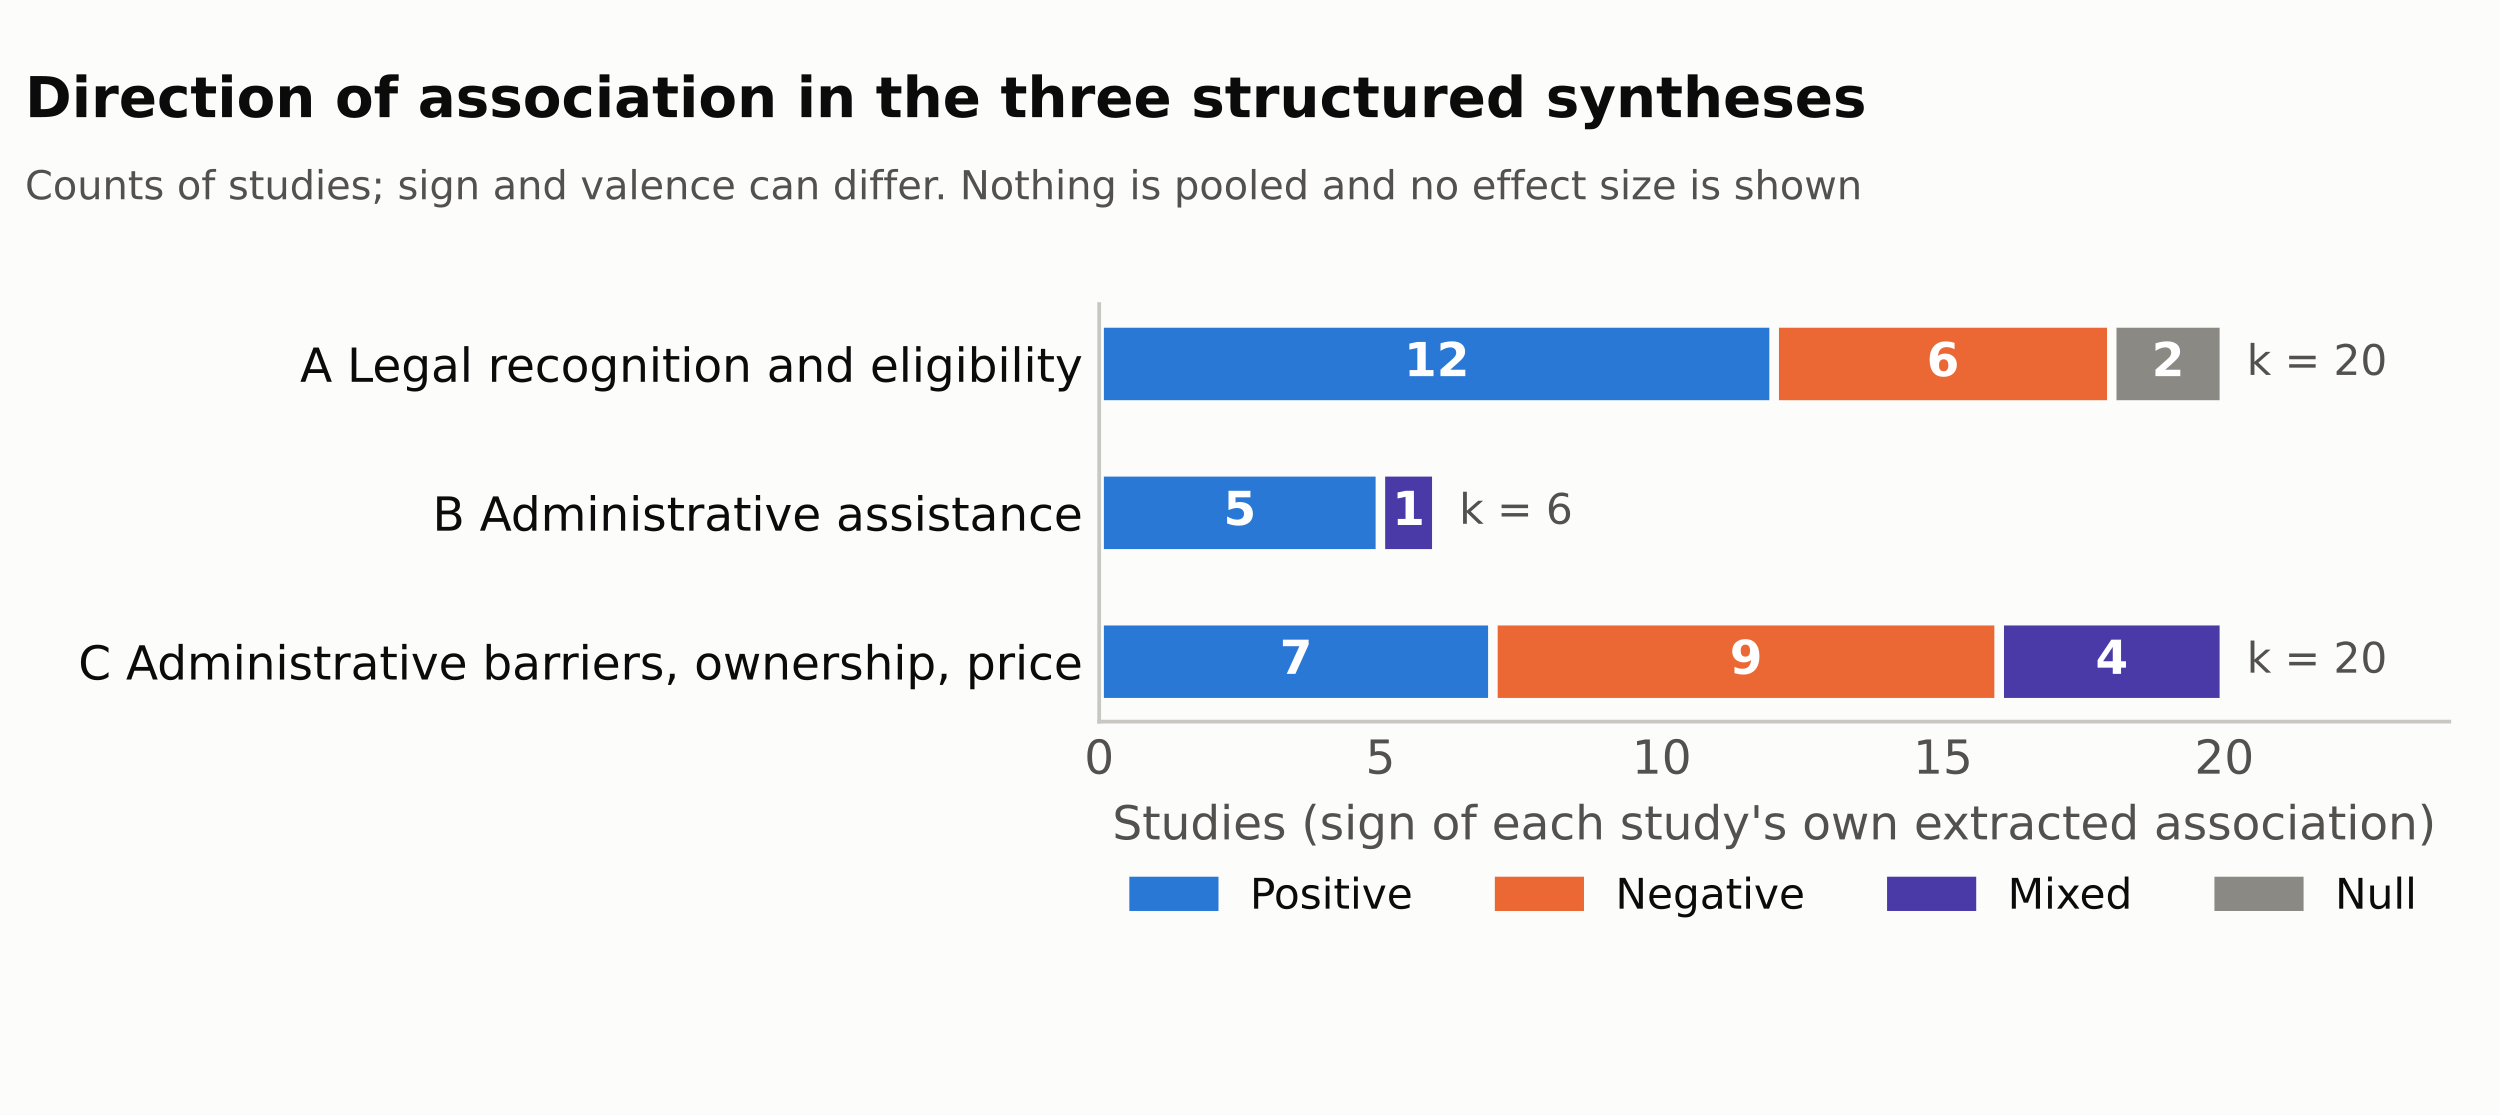
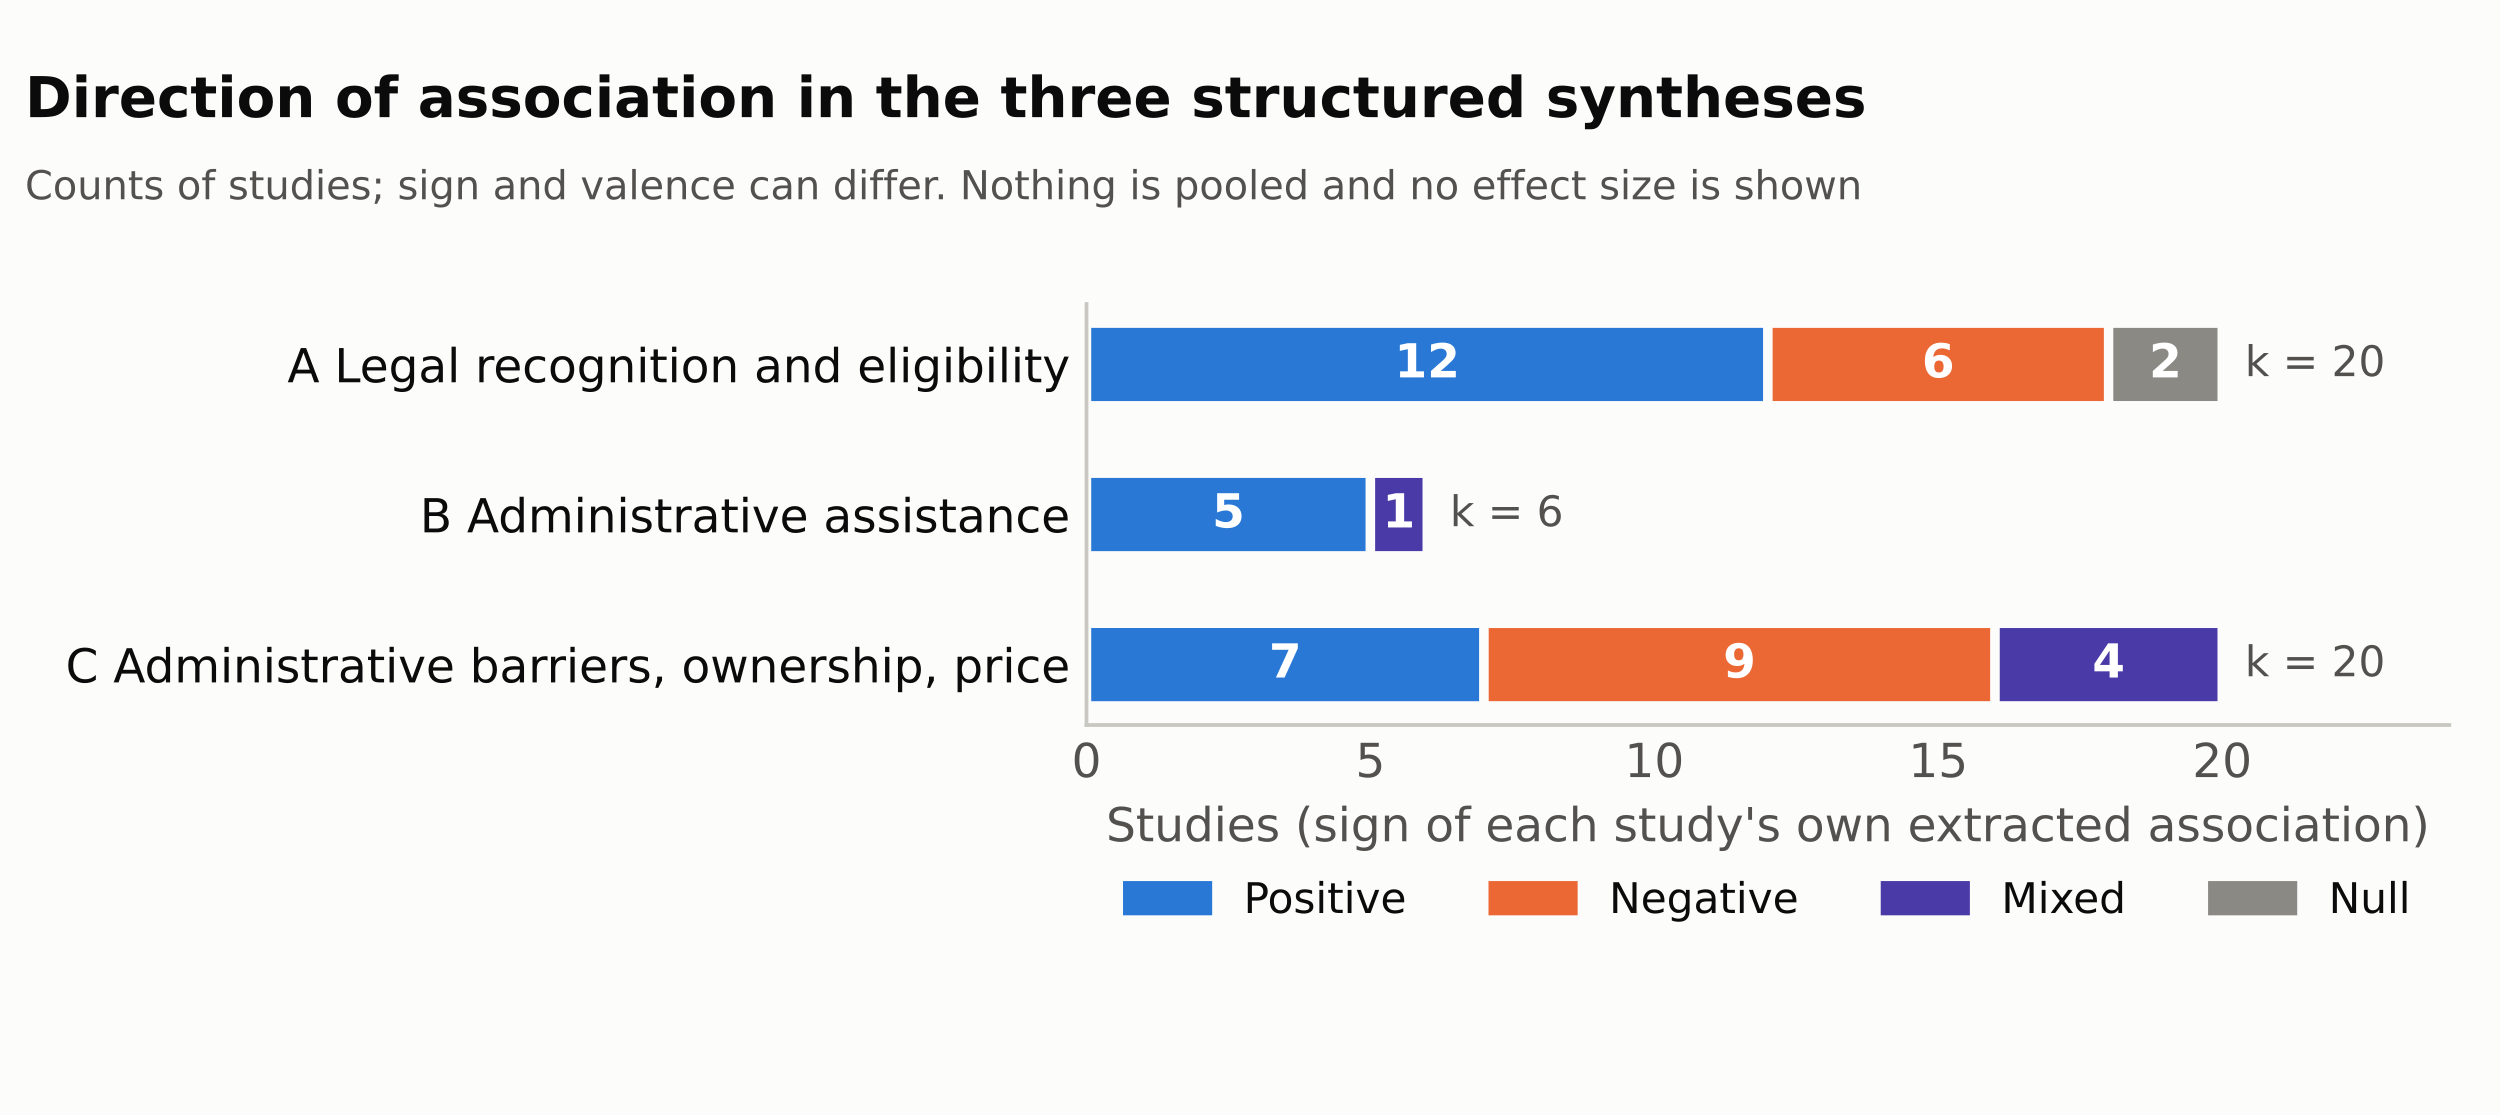
<svg xmlns="http://www.w3.org/2000/svg" width="532.8pt" height="237.6pt" viewBox="0 0 532.8 237.6" version="1.1">
  <defs>
    <style type="text/css">*{stroke-linejoin: round; stroke-linecap: butt}</style>
  </defs>
  <g id="figure_1">
    <g id="patch_1">
      <path d="M 0 237.6  L 532.8 237.6  L 532.8 0  L 0 0  z " style="fill: #fcfcfb" />
    </g>
    <g id="axes_1">
      <g id="patch_2">
-         <path d="M 234.26 153.791  L 522 153.791  L 522 64.8  L 234.26 64.8  z " style="fill: #fcfcfb" />
+         <path d="M 231.56 154.513  L 522 154.513  L 522 64.8  L 231.56 64.8  z " style="fill: #fcfcfb" />
      </g>
      <g id="patch_3">
-         <path d="M 234.26 68.845  L 378.13 68.845  L 378.13 86.294  L 234.26 86.294  z " clip-path="url(#pe4a179a964)" style="fill: #2a78d6; stroke: #fcfcfb; stroke-width: 2; stroke-linejoin: miter" />
+         <path d="M 231.56 68.878  L 376.78 68.878  L 376.78 86.469  L 231.56 86.469  z " clip-path="url(#p42be1f61dc)" style="fill: #2a78d6; stroke: #fcfcfb; stroke-width: 2; stroke-linejoin: miter" />
      </g>
      <g id="patch_4">
-         <path d="M 378.13 68.845  L 450.065 68.845  L 450.065 86.294  L 378.13 86.294  z " clip-path="url(#pe4a179a964)" style="fill: #eb6834; stroke: #fcfcfb; stroke-width: 2; stroke-linejoin: miter" />
+         <path d="M 376.78 68.878  L 449.39 68.878  L 449.39 86.469  L 376.78 86.469  z " clip-path="url(#p42be1f61dc)" style="fill: #eb6834; stroke: #fcfcfb; stroke-width: 2; stroke-linejoin: miter" />
      </g>
      <g id="patch_5">
-         <path d="M 450.065 68.845  L 474.043 68.845  L 474.043 86.294  L 450.065 86.294  z " clip-path="url(#pe4a179a964)" style="fill: #8a8984; stroke: #fcfcfb; stroke-width: 2; stroke-linejoin: miter" />
+         <path d="M 449.39 68.878  L 473.593 68.878  L 473.593 86.469  L 449.39 86.469  z " clip-path="url(#p42be1f61dc)" style="fill: #8a8984; stroke: #fcfcfb; stroke-width: 2; stroke-linejoin: miter" />
      </g>
      <g id="patch_6">
-         <path d="M 234.26 100.571  L 294.206 100.571  L 294.206 118.02  L 234.26 118.02  z " clip-path="url(#pe4a179a964)" style="fill: #2a78d6; stroke: #fcfcfb; stroke-width: 2; stroke-linejoin: miter" />
+         <path d="M 231.56 100.861  L 292.068 100.861  L 292.068 118.452  L 231.56 118.452  z " clip-path="url(#p42be1f61dc)" style="fill: #2a78d6; stroke: #fcfcfb; stroke-width: 2; stroke-linejoin: miter" />
      </g>
      <g id="patch_7">
-         <path d="M 294.206 100.571  L 306.195 100.571  L 306.195 118.02  L 294.206 118.02  z " clip-path="url(#pe4a179a964)" style="fill: #4a3aa7; stroke: #fcfcfb; stroke-width: 2; stroke-linejoin: miter" />
+         <path d="M 292.068 100.861  L 304.17 100.861  L 304.17 118.452  L 292.068 118.452  z " clip-path="url(#p42be1f61dc)" style="fill: #4a3aa7; stroke: #fcfcfb; stroke-width: 2; stroke-linejoin: miter" />
      </g>
      <g id="patch_8">
-         <path d="M 234.26 132.297  L 318.184 132.297  L 318.184 149.746  L 234.26 149.746  z " clip-path="url(#pe4a179a964)" style="fill: #2a78d6; stroke: #fcfcfb; stroke-width: 2; stroke-linejoin: miter" />
+         <path d="M 231.56 132.845  L 316.272 132.845  L 316.272 150.436  L 231.56 150.436  z " clip-path="url(#p42be1f61dc)" style="fill: #2a78d6; stroke: #fcfcfb; stroke-width: 2; stroke-linejoin: miter" />
      </g>
      <g id="patch_9">
-         <path d="M 318.184 132.297  L 426.087 132.297  L 426.087 149.746  L 318.184 149.746  z " clip-path="url(#pe4a179a964)" style="fill: #eb6834; stroke: #fcfcfb; stroke-width: 2; stroke-linejoin: miter" />
+         <path d="M 316.272 132.845  L 425.187 132.845  L 425.187 150.436  L 316.272 150.436  z " clip-path="url(#p42be1f61dc)" style="fill: #eb6834; stroke: #fcfcfb; stroke-width: 2; stroke-linejoin: miter" />
      </g>
      <g id="patch_10">
-         <path d="M 426.087 132.297  L 474.043 132.297  L 474.043 149.746  L 426.087 149.746  z " clip-path="url(#pe4a179a964)" style="fill: #4a3aa7; stroke: #fcfcfb; stroke-width: 2; stroke-linejoin: miter" />
+         <path d="M 425.187 132.845  L 473.593 132.845  L 473.593 150.436  L 425.187 150.436  z " clip-path="url(#p42be1f61dc)" style="fill: #4a3aa7; stroke: #fcfcfb; stroke-width: 2; stroke-linejoin: miter" />
      </g>
      <g id="matplotlib.axis_1">
        <g id="xtick_1">
          <g id="line2d_1" />
          <g id="text_1">
-             <text style="font-size: 10px; font-family: 'DejaVu Sans', 'Bitstream Vera Sans', 'Computer Modern Sans Serif', 'Lucida Grande', 'Verdana', 'Geneva', 'Lucid', 'Arial', 'Helvetica', 'Avant Garde', sans-serif; text-anchor: middle; fill: #52514e" x="234.26" y="164.889" transform="rotate(-0 234.26 164.889)">0</text>
+             <text style="font-size: 10px; font-family: 'DejaVu Sans', 'Bitstream Vera Sans', 'Computer Modern Sans Serif', 'Lucida Grande', 'Verdana', 'Geneva', 'Lucid', 'Arial', 'Helvetica', 'Avant Garde', sans-serif; text-anchor: middle; fill: #52514e" x="231.56" y="165.612" transform="rotate(-0 231.56 165.6119)">0</text>
          </g>
        </g>
        <g id="xtick_2">
          <g id="line2d_2" />
          <g id="text_2">
-             <text style="font-size: 10px; font-family: 'DejaVu Sans', 'Bitstream Vera Sans', 'Computer Modern Sans Serif', 'Lucida Grande', 'Verdana', 'Geneva', 'Lucid', 'Arial', 'Helvetica', 'Avant Garde', sans-serif; text-anchor: middle; fill: #52514e" x="294.206" y="164.889" transform="rotate(-0 294.2058 164.889)">5</text>
+             <text style="font-size: 10px; font-family: 'DejaVu Sans', 'Bitstream Vera Sans', 'Computer Modern Sans Serif', 'Lucida Grande', 'Verdana', 'Geneva', 'Lucid', 'Arial', 'Helvetica', 'Avant Garde', sans-serif; text-anchor: middle; fill: #52514e" x="292.068" y="165.612" transform="rotate(-0 292.0683 165.6119)">5</text>
          </g>
        </g>
        <g id="xtick_3">
          <g id="line2d_3" />
          <g id="text_3">
-             <text style="font-size: 10px; font-family: 'DejaVu Sans', 'Bitstream Vera Sans', 'Computer Modern Sans Serif', 'Lucida Grande', 'Verdana', 'Geneva', 'Lucid', 'Arial', 'Helvetica', 'Avant Garde', sans-serif; text-anchor: middle; fill: #52514e" x="354.152" y="164.889" transform="rotate(-0 354.1517 164.889)">10</text>
+             <text style="font-size: 10px; font-family: 'DejaVu Sans', 'Bitstream Vera Sans', 'Computer Modern Sans Serif', 'Lucida Grande', 'Verdana', 'Geneva', 'Lucid', 'Arial', 'Helvetica', 'Avant Garde', sans-serif; text-anchor: middle; fill: #52514e" x="352.577" y="165.612" transform="rotate(-0 352.5767 165.6119)">10</text>
          </g>
        </g>
        <g id="xtick_4">
          <g id="line2d_4" />
          <g id="text_4">
-             <text style="font-size: 10px; font-family: 'DejaVu Sans', 'Bitstream Vera Sans', 'Computer Modern Sans Serif', 'Lucida Grande', 'Verdana', 'Geneva', 'Lucid', 'Arial', 'Helvetica', 'Avant Garde', sans-serif; text-anchor: middle; fill: #52514e" x="414.098" y="164.889" transform="rotate(-0 414.0975 164.889)">15</text>
+             <text style="font-size: 10px; font-family: 'DejaVu Sans', 'Bitstream Vera Sans', 'Computer Modern Sans Serif', 'Lucida Grande', 'Verdana', 'Geneva', 'Lucid', 'Arial', 'Helvetica', 'Avant Garde', sans-serif; text-anchor: middle; fill: #52514e" x="413.085" y="165.612" transform="rotate(-0 413.085 165.6119)">15</text>
          </g>
        </g>
        <g id="xtick_5">
          <g id="line2d_5" />
          <g id="text_5">
-             <text style="font-size: 10px; font-family: 'DejaVu Sans', 'Bitstream Vera Sans', 'Computer Modern Sans Serif', 'Lucida Grande', 'Verdana', 'Geneva', 'Lucid', 'Arial', 'Helvetica', 'Avant Garde', sans-serif; text-anchor: middle; fill: #52514e" x="474.043" y="164.889" transform="rotate(-0 474.0433 164.889)">20</text>
+             <text style="font-size: 10px; font-family: 'DejaVu Sans', 'Bitstream Vera Sans', 'Computer Modern Sans Serif', 'Lucida Grande', 'Verdana', 'Geneva', 'Lucid', 'Arial', 'Helvetica', 'Avant Garde', sans-serif; text-anchor: middle; fill: #52514e" x="473.593" y="165.612" transform="rotate(-0 473.5933 165.6119)">20</text>
          </g>
        </g>
        <g id="text_6">
-           <text style="font-size: 10px; font-family: 'DejaVu Sans', 'Bitstream Vera Sans', 'Computer Modern Sans Serif', 'Lucida Grande', 'Verdana', 'Geneva', 'Lucid', 'Arial', 'Helvetica', 'Avant Garde', sans-serif; text-anchor: middle; fill: #52514e" x="378.13" y="178.89" transform="rotate(-0 378.13 178.8898)">Studies (sign of each study's own extracted association)</text>
+           <text style="font-size: 10px; font-family: 'DejaVu Sans', 'Bitstream Vera Sans', 'Computer Modern Sans Serif', 'Lucida Grande', 'Verdana', 'Geneva', 'Lucid', 'Arial', 'Helvetica', 'Avant Garde', sans-serif; text-anchor: middle; fill: #52514e" x="376.78" y="179.29" transform="rotate(-0 376.78 179.29)">Studies (sign of each study's own extracted association)</text>
        </g>
      </g>
      <g id="matplotlib.axis_2">
        <g id="ytick_1">
          <g id="line2d_6" />
          <g id="text_7">
-             <text style="font-size: 10px; font-family: 'DejaVu Sans', 'Bitstream Vera Sans', 'Computer Modern Sans Serif', 'Lucida Grande', 'Verdana', 'Geneva', 'Lucid', 'Arial', 'Helvetica', 'Avant Garde', sans-serif; text-anchor: end; fill: #0b0b0b" x="230.76" y="81.369" transform="rotate(-0 230.76 81.36892)">A  Legal recognition and eligibility</text>
+             <text style="font-size: 10px; font-family: 'DejaVu Sans', 'Bitstream Vera Sans', 'Computer Modern Sans Serif', 'Lucida Grande', 'Verdana', 'Geneva', 'Lucid', 'Arial', 'Helvetica', 'Avant Garde', sans-serif; text-anchor: end; fill: #0b0b0b" x="228.06" y="81.473" transform="rotate(-0 228.06 81.47254)">A  Legal recognition and eligibility</text>
          </g>
        </g>
        <g id="ytick_2">
          <g id="line2d_7" />
          <g id="text_8">
-             <text style="font-size: 10px; font-family: 'DejaVu Sans', 'Bitstream Vera Sans', 'Computer Modern Sans Serif', 'Lucida Grande', 'Verdana', 'Geneva', 'Lucid', 'Arial', 'Helvetica', 'Avant Garde', sans-serif; text-anchor: end; fill: #0b0b0b" x="230.76" y="113.095" transform="rotate(-0 230.76 113.0949)">B  Administrative assistance</text>
+             <text style="font-size: 10px; font-family: 'DejaVu Sans', 'Bitstream Vera Sans', 'Computer Modern Sans Serif', 'Lucida Grande', 'Verdana', 'Geneva', 'Lucid', 'Arial', 'Helvetica', 'Avant Garde', sans-serif; text-anchor: end; fill: #0b0b0b" x="228.06" y="113.456" transform="rotate(-0 228.06 113.4559)">B  Administrative assistance</text>
          </g>
        </g>
        <g id="ytick_3">
          <g id="line2d_8" />
          <g id="text_9">
-             <text style="font-size: 10px; font-family: 'DejaVu Sans', 'Bitstream Vera Sans', 'Computer Modern Sans Serif', 'Lucida Grande', 'Verdana', 'Geneva', 'Lucid', 'Arial', 'Helvetica', 'Avant Garde', sans-serif; text-anchor: end; fill: #0b0b0b" x="230.76" y="144.821" transform="rotate(-0 230.76 144.8208)">C  Administrative barriers, ownership, price</text>
+             <text style="font-size: 10px; font-family: 'DejaVu Sans', 'Bitstream Vera Sans', 'Computer Modern Sans Serif', 'Lucida Grande', 'Verdana', 'Geneva', 'Lucid', 'Arial', 'Helvetica', 'Avant Garde', sans-serif; text-anchor: end; fill: #0b0b0b" x="228.06" y="145.439" transform="rotate(-0 228.06 145.4393)">C  Administrative barriers, ownership, price</text>
          </g>
        </g>
      </g>
      <g id="patch_11">
-         <path d="M 234.26 153.791  L 234.26 64.8  " style="fill: none; stroke: #c8c7c1; stroke-width: 0.8; stroke-linejoin: miter; stroke-linecap: square" />
+         <path d="M 231.56 154.513  L 231.56 64.8  " style="fill: none; stroke: #c8c7c1; stroke-width: 0.8; stroke-linejoin: miter; stroke-linecap: square" />
      </g>
      <g id="patch_12">
-         <path d="M 234.26 153.791  L 522 153.791  " style="fill: none; stroke: #c8c7c1; stroke-width: 0.8; stroke-linejoin: miter; stroke-linecap: square" />
+         <path d="M 231.56 154.513  L 522 154.513  " style="fill: none; stroke: #c8c7c1; stroke-width: 0.8; stroke-linejoin: miter; stroke-linecap: square" />
      </g>
      <g id="text_10">
-         <text style="font-weight: 700; font-size: 10px; font-family: 'DejaVu Sans', 'Bitstream Vera Sans', 'Computer Modern Sans Serif', 'Lucida Grande', 'Verdana', 'Geneva', 'Lucid', 'Arial', 'Helvetica', 'Avant Garde', sans-serif; text-anchor: middle; fill: #ffffff" x="306.195" y="80.167" transform="rotate(-0 306.195 80.16736)">12</text>
+         <text style="font-weight: 700; font-size: 10px; font-family: 'DejaVu Sans', 'Bitstream Vera Sans', 'Computer Modern Sans Serif', 'Lucida Grande', 'Verdana', 'Geneva', 'Lucid', 'Arial', 'Helvetica', 'Avant Garde', sans-serif; text-anchor: middle; fill: #ffffff" x="304.17" y="80.433" transform="rotate(-0 304.17 80.43269)">12</text>
      </g>
      <g id="text_11">
-         <text style="font-weight: 700; font-size: 10px; font-family: 'DejaVu Sans', 'Bitstream Vera Sans', 'Computer Modern Sans Serif', 'Lucida Grande', 'Verdana', 'Geneva', 'Lucid', 'Arial', 'Helvetica', 'Avant Garde', sans-serif; text-anchor: middle; fill: #ffffff" x="414.098" y="80.167" transform="rotate(-0 414.0975 80.16736)">6</text>
+         <text style="font-weight: 700; font-size: 10px; font-family: 'DejaVu Sans', 'Bitstream Vera Sans', 'Computer Modern Sans Serif', 'Lucida Grande', 'Verdana', 'Geneva', 'Lucid', 'Arial', 'Helvetica', 'Avant Garde', sans-serif; text-anchor: middle; fill: #ffffff" x="413.085" y="80.433" transform="rotate(-0 413.085 80.43269)">6</text>
      </g>
      <g id="text_12">
-         <text style="font-weight: 700; font-size: 10px; font-family: 'DejaVu Sans', 'Bitstream Vera Sans', 'Computer Modern Sans Serif', 'Lucida Grande', 'Verdana', 'Geneva', 'Lucid', 'Arial', 'Helvetica', 'Avant Garde', sans-serif; text-anchor: middle; fill: #ffffff" x="462.054" y="80.167" transform="rotate(-0 462.0542 80.16736)">2</text>
+         <text style="font-weight: 700; font-size: 10px; font-family: 'DejaVu Sans', 'Bitstream Vera Sans', 'Computer Modern Sans Serif', 'Lucida Grande', 'Verdana', 'Geneva', 'Lucid', 'Arial', 'Helvetica', 'Avant Garde', sans-serif; text-anchor: middle; fill: #ffffff" x="461.492" y="80.433" transform="rotate(-0 461.4917 80.43269)">2</text>
      </g>
      <g id="text_13">
-         <text style="font-size: 9px; font-family: 'DejaVu Sans', 'Bitstream Vera Sans', 'Computer Modern Sans Serif', 'Lucida Grande', 'Verdana', 'Geneva', 'Lucid', 'Arial', 'Helvetica', 'Avant Garde', sans-serif; text-anchor: start; fill: #52514e" x="478.839" y="79.908" transform="rotate(-0 478.839 79.90794)">k = 20</text>
+         <text style="font-size: 9px; font-family: 'DejaVu Sans', 'Bitstream Vera Sans', 'Computer Modern Sans Serif', 'Lucida Grande', 'Verdana', 'Geneva', 'Lucid', 'Arial', 'Helvetica', 'Avant Garde', sans-serif; text-anchor: start; fill: #52514e" x="478.434" y="80.157" transform="rotate(-0 478.434 80.15676)">k = 20</text>
      </g>
      <g id="text_14">
-         <text style="font-weight: 700; font-size: 10px; font-family: 'DejaVu Sans', 'Bitstream Vera Sans', 'Computer Modern Sans Serif', 'Lucida Grande', 'Verdana', 'Geneva', 'Lucid', 'Arial', 'Helvetica', 'Avant Garde', sans-serif; text-anchor: middle; fill: #ffffff" x="264.233" y="111.893" transform="rotate(-0 264.2329 111.8933)">5</text>
+         <text style="font-weight: 700; font-size: 10px; font-family: 'DejaVu Sans', 'Bitstream Vera Sans', 'Computer Modern Sans Serif', 'Lucida Grande', 'Verdana', 'Geneva', 'Lucid', 'Arial', 'Helvetica', 'Avant Garde', sans-serif; text-anchor: middle; fill: #ffffff" x="261.814" y="112.416" transform="rotate(-0 261.8142 112.4161)">5</text>
      </g>
      <g id="text_15">
-         <text style="font-weight: 700; font-size: 10px; font-family: 'DejaVu Sans', 'Bitstream Vera Sans', 'Computer Modern Sans Serif', 'Lucida Grande', 'Verdana', 'Geneva', 'Lucid', 'Arial', 'Helvetica', 'Avant Garde', sans-serif; text-anchor: middle; fill: #ffffff" x="300.2" y="111.893" transform="rotate(-0 300.2004 111.8933)">1</text>
+         <text style="font-weight: 700; font-size: 10px; font-family: 'DejaVu Sans', 'Bitstream Vera Sans', 'Computer Modern Sans Serif', 'Lucida Grande', 'Verdana', 'Geneva', 'Lucid', 'Arial', 'Helvetica', 'Avant Garde', sans-serif; text-anchor: middle; fill: #ffffff" x="298.119" y="112.416" transform="rotate(-0 298.1192 112.4161)">1</text>
      </g>
      <g id="text_16">
-         <text style="font-size: 9px; font-family: 'DejaVu Sans', 'Bitstream Vera Sans', 'Computer Modern Sans Serif', 'Lucida Grande', 'Verdana', 'Geneva', 'Lucid', 'Arial', 'Helvetica', 'Avant Garde', sans-serif; text-anchor: start; fill: #52514e" x="310.991" y="111.634" transform="rotate(-0 310.9907 111.6339)">k = 6</text>
+         <text style="font-size: 9px; font-family: 'DejaVu Sans', 'Bitstream Vera Sans', 'Computer Modern Sans Serif', 'Lucida Grande', 'Verdana', 'Geneva', 'Lucid', 'Arial', 'Helvetica', 'Avant Garde', sans-serif; text-anchor: start; fill: #52514e" x="309.011" y="112.14" transform="rotate(-0 309.0107 112.1402)">k = 6</text>
      </g>
      <g id="text_17">
-         <text style="font-weight: 700; font-size: 10px; font-family: 'DejaVu Sans', 'Bitstream Vera Sans', 'Computer Modern Sans Serif', 'Lucida Grande', 'Verdana', 'Geneva', 'Lucid', 'Arial', 'Helvetica', 'Avant Garde', sans-serif; text-anchor: middle; fill: #ffffff" x="276.222" y="143.619" transform="rotate(-0 276.2221 143.6193)">7</text>
+         <text style="font-weight: 700; font-size: 10px; font-family: 'DejaVu Sans', 'Bitstream Vera Sans', 'Computer Modern Sans Serif', 'Lucida Grande', 'Verdana', 'Geneva', 'Lucid', 'Arial', 'Helvetica', 'Avant Garde', sans-serif; text-anchor: middle; fill: #ffffff" x="273.916" y="144.399" transform="rotate(-0 273.9158 144.3995)">7</text>
      </g>
      <g id="text_18">
-         <text style="font-weight: 700; font-size: 10px; font-family: 'DejaVu Sans', 'Bitstream Vera Sans', 'Computer Modern Sans Serif', 'Lucida Grande', 'Verdana', 'Geneva', 'Lucid', 'Arial', 'Helvetica', 'Avant Garde', sans-serif; text-anchor: middle; fill: #ffffff" x="372.135" y="143.619" transform="rotate(-0 372.1354 143.6193)">9</text>
+         <text style="font-weight: 700; font-size: 10px; font-family: 'DejaVu Sans', 'Bitstream Vera Sans', 'Computer Modern Sans Serif', 'Lucida Grande', 'Verdana', 'Geneva', 'Lucid', 'Arial', 'Helvetica', 'Avant Garde', sans-serif; text-anchor: middle; fill: #ffffff" x="370.729" y="144.399" transform="rotate(-0 370.7292 144.3995)">9</text>
      </g>
      <g id="text_19">
-         <text style="font-weight: 700; font-size: 10px; font-family: 'DejaVu Sans', 'Bitstream Vera Sans', 'Computer Modern Sans Serif', 'Lucida Grande', 'Verdana', 'Geneva', 'Lucid', 'Arial', 'Helvetica', 'Avant Garde', sans-serif; text-anchor: middle; fill: #ffffff" x="450.065" y="143.619" transform="rotate(-0 450.065 143.6193)">4</text>
+         <text style="font-weight: 700; font-size: 10px; font-family: 'DejaVu Sans', 'Bitstream Vera Sans', 'Computer Modern Sans Serif', 'Lucida Grande', 'Verdana', 'Geneva', 'Lucid', 'Arial', 'Helvetica', 'Avant Garde', sans-serif; text-anchor: middle; fill: #ffffff" x="449.39" y="144.399" transform="rotate(-0 449.39 144.3995)">4</text>
      </g>
      <g id="text_20">
-         <text style="font-size: 9px; font-family: 'DejaVu Sans', 'Bitstream Vera Sans', 'Computer Modern Sans Serif', 'Lucida Grande', 'Verdana', 'Geneva', 'Lucid', 'Arial', 'Helvetica', 'Avant Garde', sans-serif; text-anchor: start; fill: #52514e" x="478.839" y="143.36" transform="rotate(-0 478.839 143.3599)">k = 20</text>
+         <text style="font-size: 9px; font-family: 'DejaVu Sans', 'Bitstream Vera Sans', 'Computer Modern Sans Serif', 'Lucida Grande', 'Verdana', 'Geneva', 'Lucid', 'Arial', 'Helvetica', 'Avant Garde', sans-serif; text-anchor: start; fill: #52514e" x="478.434" y="144.124" transform="rotate(-0 478.434 144.1236)">k = 20</text>
      </g>
      <g id="legend_1">
        <g id="patch_13">
-           <path d="M 241.184 193.647  L 259.184 193.647  L 259.184 187.347  L 241.184 187.347  z " style="fill: #2a78d6; stroke: #2a78d6; stroke-linejoin: miter" />
+           <path d="M 239.839 194.572  L 257.839 194.572  L 257.839 188.272  L 239.839 188.272  z " style="fill: #2a78d6; stroke: #2a78d6; stroke-linejoin: miter" />
        </g>
        <g id="text_21">
-           <text style="font-size: 9px; font-family: 'DejaVu Sans', 'Bitstream Vera Sans', 'Computer Modern Sans Serif', 'Lucida Grande', 'Verdana', 'Geneva', 'Lucid', 'Arial', 'Helvetica', 'Avant Garde', sans-serif; text-anchor: start; fill: #0b0b0b" x="266.384" y="193.647" transform="rotate(-0 266.3838 193.6475)">Positive</text>
+           <text style="font-size: 9px; font-family: 'DejaVu Sans', 'Bitstream Vera Sans', 'Computer Modern Sans Serif', 'Lucida Grande', 'Verdana', 'Geneva', 'Lucid', 'Arial', 'Helvetica', 'Avant Garde', sans-serif; text-anchor: start; fill: #0b0b0b" x="265.039" y="194.572" transform="rotate(-0 265.0387 194.5718)">Positive</text>
        </g>
        <g id="patch_14">
-           <path d="M 319.079 193.647  L 337.079 193.647  L 337.079 187.347  L 319.079 187.347  z " style="fill: #eb6834; stroke: #eb6834; stroke-linejoin: miter" />
+           <path d="M 317.728 194.572  L 335.728 194.572  L 335.728 188.272  L 317.728 188.272  z " style="fill: #eb6834; stroke: #eb6834; stroke-linejoin: miter" />
        </g>
        <g id="text_22">
-           <text style="font-size: 9px; font-family: 'DejaVu Sans', 'Bitstream Vera Sans', 'Computer Modern Sans Serif', 'Lucida Grande', 'Verdana', 'Geneva', 'Lucid', 'Arial', 'Helvetica', 'Avant Garde', sans-serif; text-anchor: start; fill: #0b0b0b" x="344.279" y="193.647" transform="rotate(-0 344.2788 193.6475)">Negative</text>
+           <text style="font-size: 9px; font-family: 'DejaVu Sans', 'Bitstream Vera Sans', 'Computer Modern Sans Serif', 'Lucida Grande', 'Verdana', 'Geneva', 'Lucid', 'Arial', 'Helvetica', 'Avant Garde', sans-serif; text-anchor: start; fill: #0b0b0b" x="342.928" y="194.572" transform="rotate(-0 342.928 194.5718)">Negative</text>
        </g>
        <g id="patch_15">
-           <path d="M 402.672 193.647  L 420.672 193.647  L 420.672 187.347  L 402.672 187.347  z " style="fill: #4a3aa7; stroke: #4a3aa7; stroke-linejoin: miter" />
+           <path d="M 401.321 194.572  L 419.321 194.572  L 419.321 188.272  L 401.321 188.272  z " style="fill: #4a3aa7; stroke: #4a3aa7; stroke-linejoin: miter" />
        </g>
        <g id="text_23">
-           <text style="font-size: 9px; font-family: 'DejaVu Sans', 'Bitstream Vera Sans', 'Computer Modern Sans Serif', 'Lucida Grande', 'Verdana', 'Geneva', 'Lucid', 'Arial', 'Helvetica', 'Avant Garde', sans-serif; text-anchor: start; fill: #0b0b0b" x="427.872" y="193.647" transform="rotate(-0 427.8719 193.6475)">Mixed</text>
+           <text style="font-size: 9px; font-family: 'DejaVu Sans', 'Bitstream Vera Sans', 'Computer Modern Sans Serif', 'Lucida Grande', 'Verdana', 'Geneva', 'Lucid', 'Arial', 'Helvetica', 'Avant Garde', sans-serif; text-anchor: start; fill: #0b0b0b" x="426.521" y="194.572" transform="rotate(-0 426.5212 194.5718)">Mixed</text>
        </g>
        <g id="patch_16">
-           <path d="M 472.439 193.647  L 490.439 193.647  L 490.439 187.347  L 472.439 187.347  z " style="fill: #8a8984; stroke: #8a8984; stroke-linejoin: miter" />
+           <path d="M 471.084 194.572  L 489.084 194.572  L 489.084 188.272  L 471.084 188.272  z " style="fill: #8a8984; stroke: #8a8984; stroke-linejoin: miter" />
        </g>
        <g id="text_24">
-           <text style="font-size: 9px; font-family: 'DejaVu Sans', 'Bitstream Vera Sans', 'Computer Modern Sans Serif', 'Lucida Grande', 'Verdana', 'Geneva', 'Lucid', 'Arial', 'Helvetica', 'Avant Garde', sans-serif; text-anchor: start; fill: #0b0b0b" x="497.639" y="193.647" transform="rotate(-0 497.6388 193.6475)">Null</text>
+           <text style="font-size: 9px; font-family: 'DejaVu Sans', 'Bitstream Vera Sans', 'Computer Modern Sans Serif', 'Lucida Grande', 'Verdana', 'Geneva', 'Lucid', 'Arial', 'Helvetica', 'Avant Garde', sans-serif; text-anchor: start; fill: #0b0b0b" x="496.284" y="194.572" transform="rotate(-0 496.2838 194.5718)">Null</text>
        </g>
      </g>
    </g>
    <g id="text_25">
      <text style="font-weight: 700; font-size: 12px; font-family: 'DejaVu Sans', 'Bitstream Vera Sans', 'Computer Modern Sans Serif', 'Lucida Grande', 'Verdana', 'Geneva', 'Lucid', 'Arial', 'Helvetica', 'Avant Garde', sans-serif; text-anchor: start; fill: #0b0b0b" x="5.328" y="24.958" transform="rotate(-0 5.328 24.95812)">Direction of association in the three structured syntheses</text>
    </g>
    <g id="text_26">
      <text style="font-size: 8.5px; font-family: 'DejaVu Sans', 'Bitstream Vera Sans', 'Computer Modern Sans Serif', 'Lucida Grande', 'Verdana', 'Geneva', 'Lucid', 'Arial', 'Helvetica', 'Avant Garde', sans-serif; text-anchor: start; fill: #52514e" x="5.328" y="42.459" transform="rotate(-0 5.328 42.45867)">Counts of studies; sign and valence can differ. Nothing is pooled and no effect size is shown</text>
    </g>
  </g>
  <defs>
-     <clipPath id="pe4a179a964">
-       <rect x="234.26" y="64.8" width="287.74" height="88.991" />
+     <clipPath id="p42be1f61dc">
+       <rect x="231.56" y="64.8" width="290.44" height="89.713" />
    </clipPath>
  </defs>
</svg>
